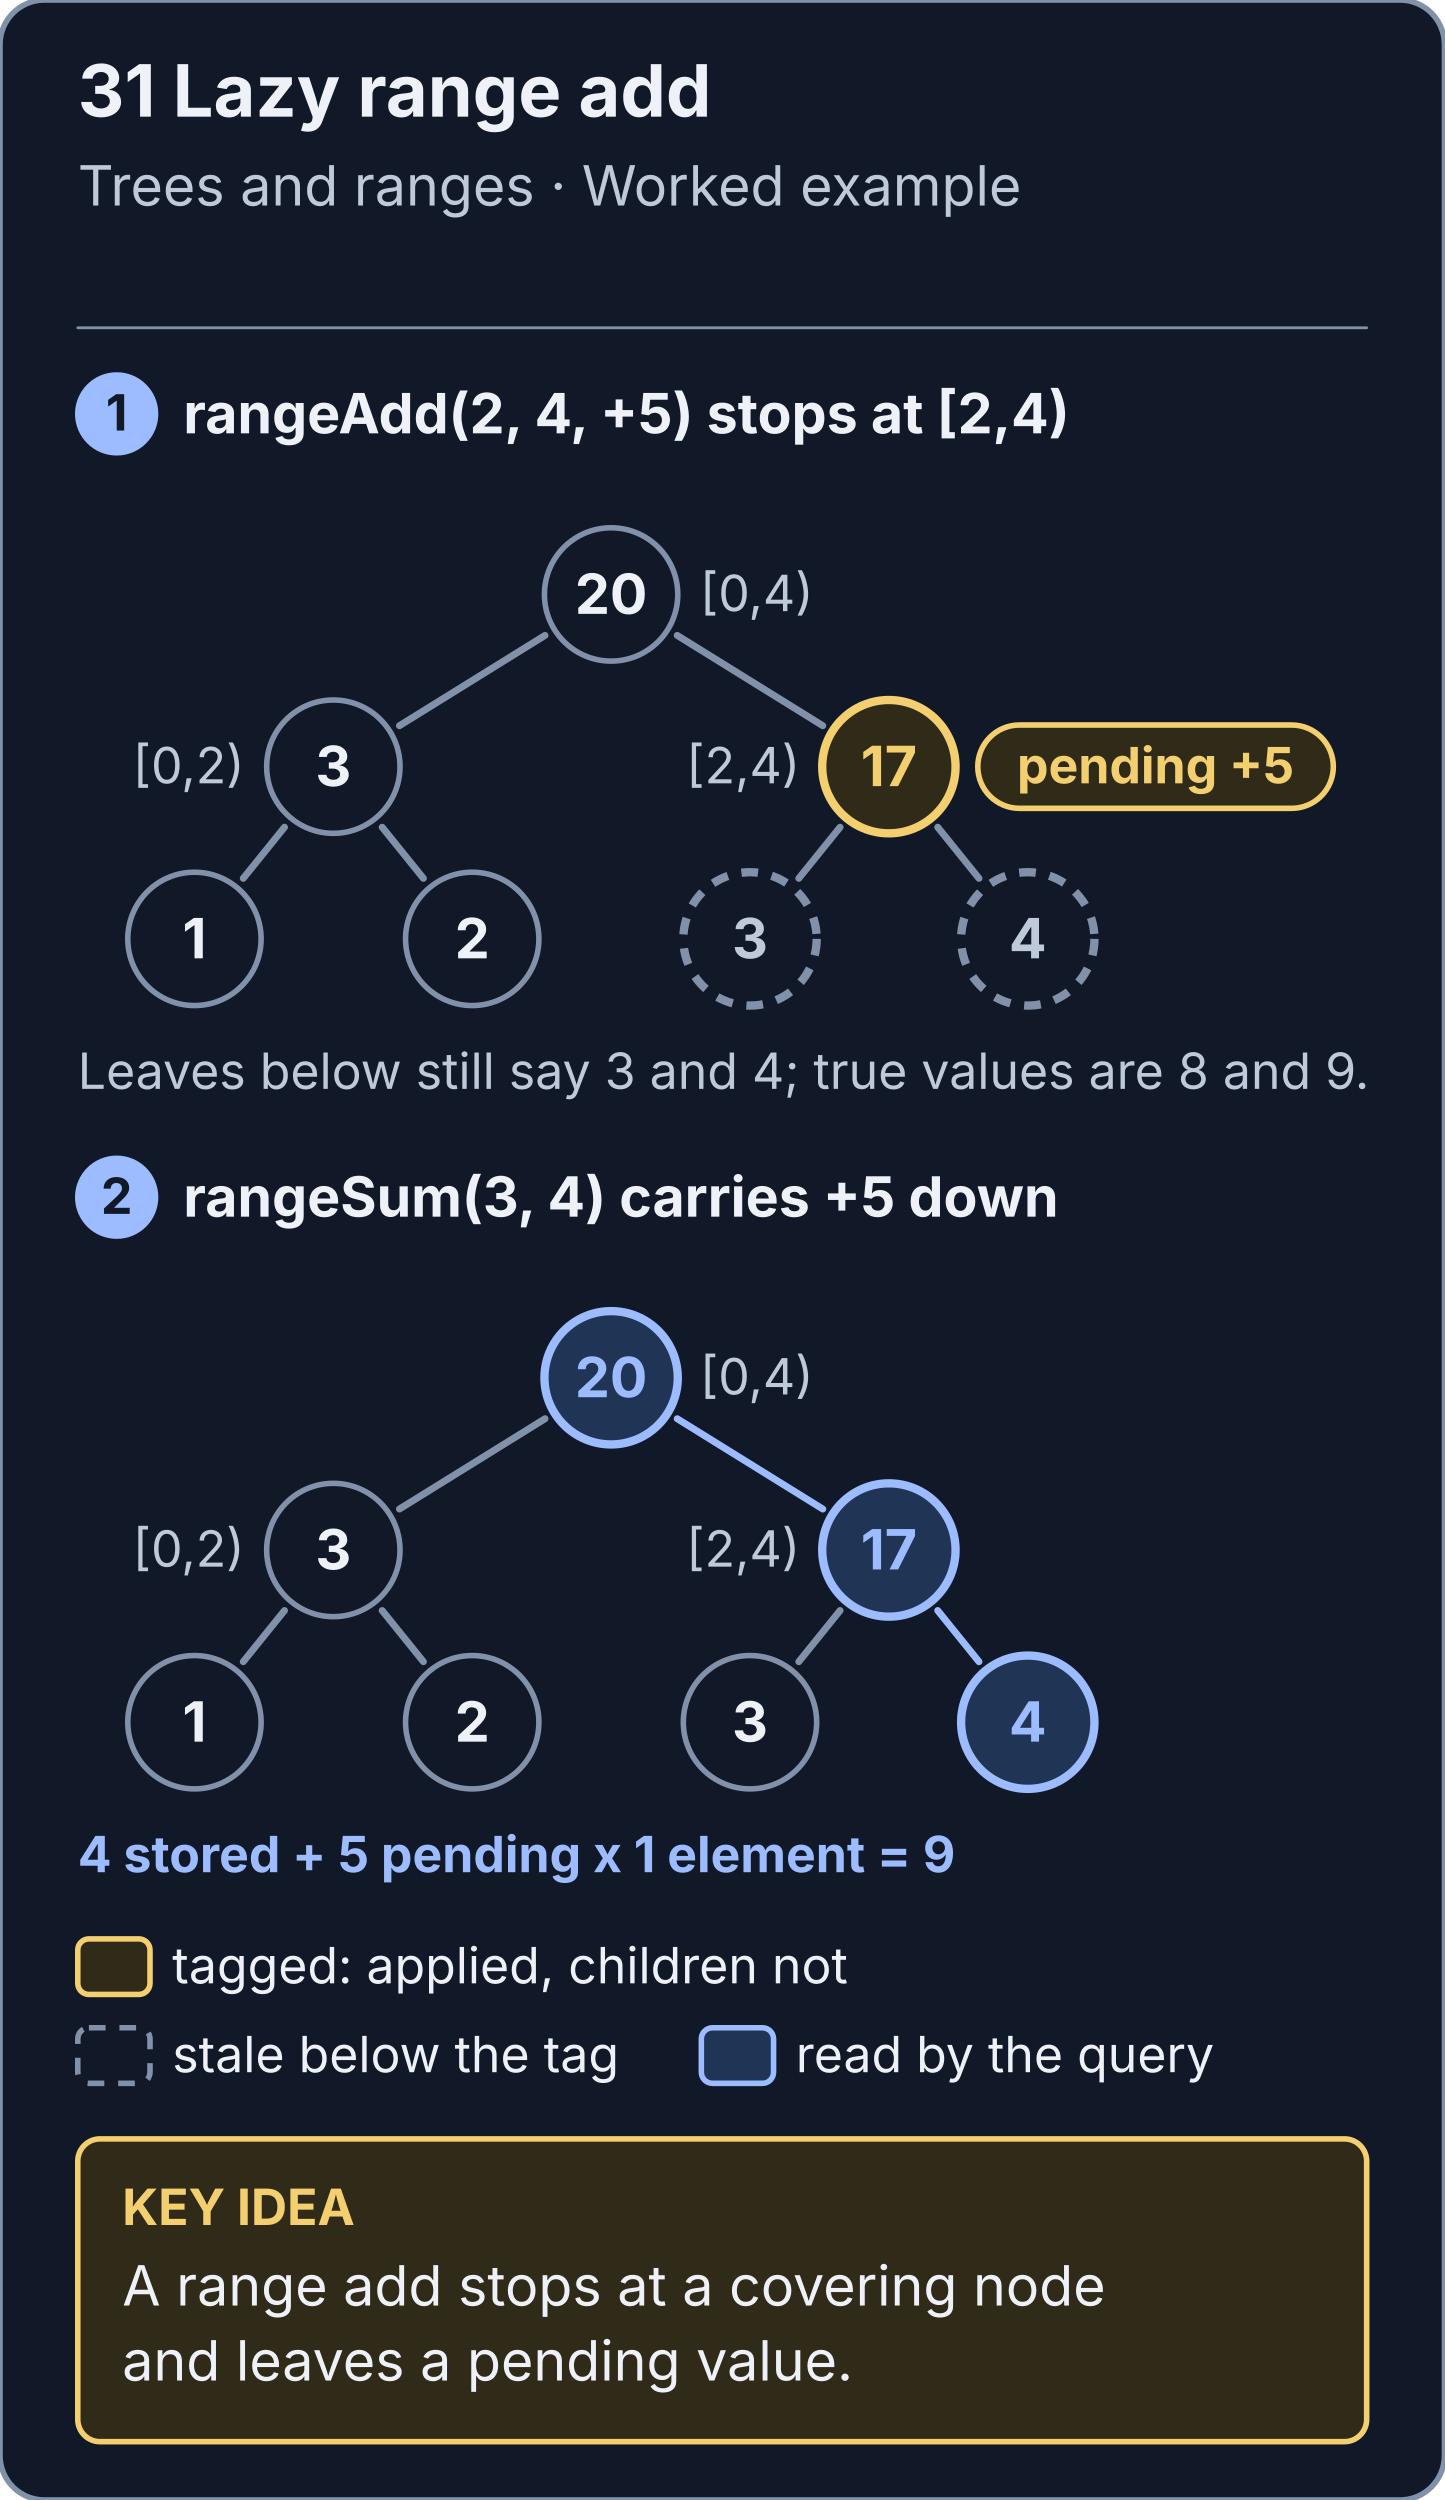
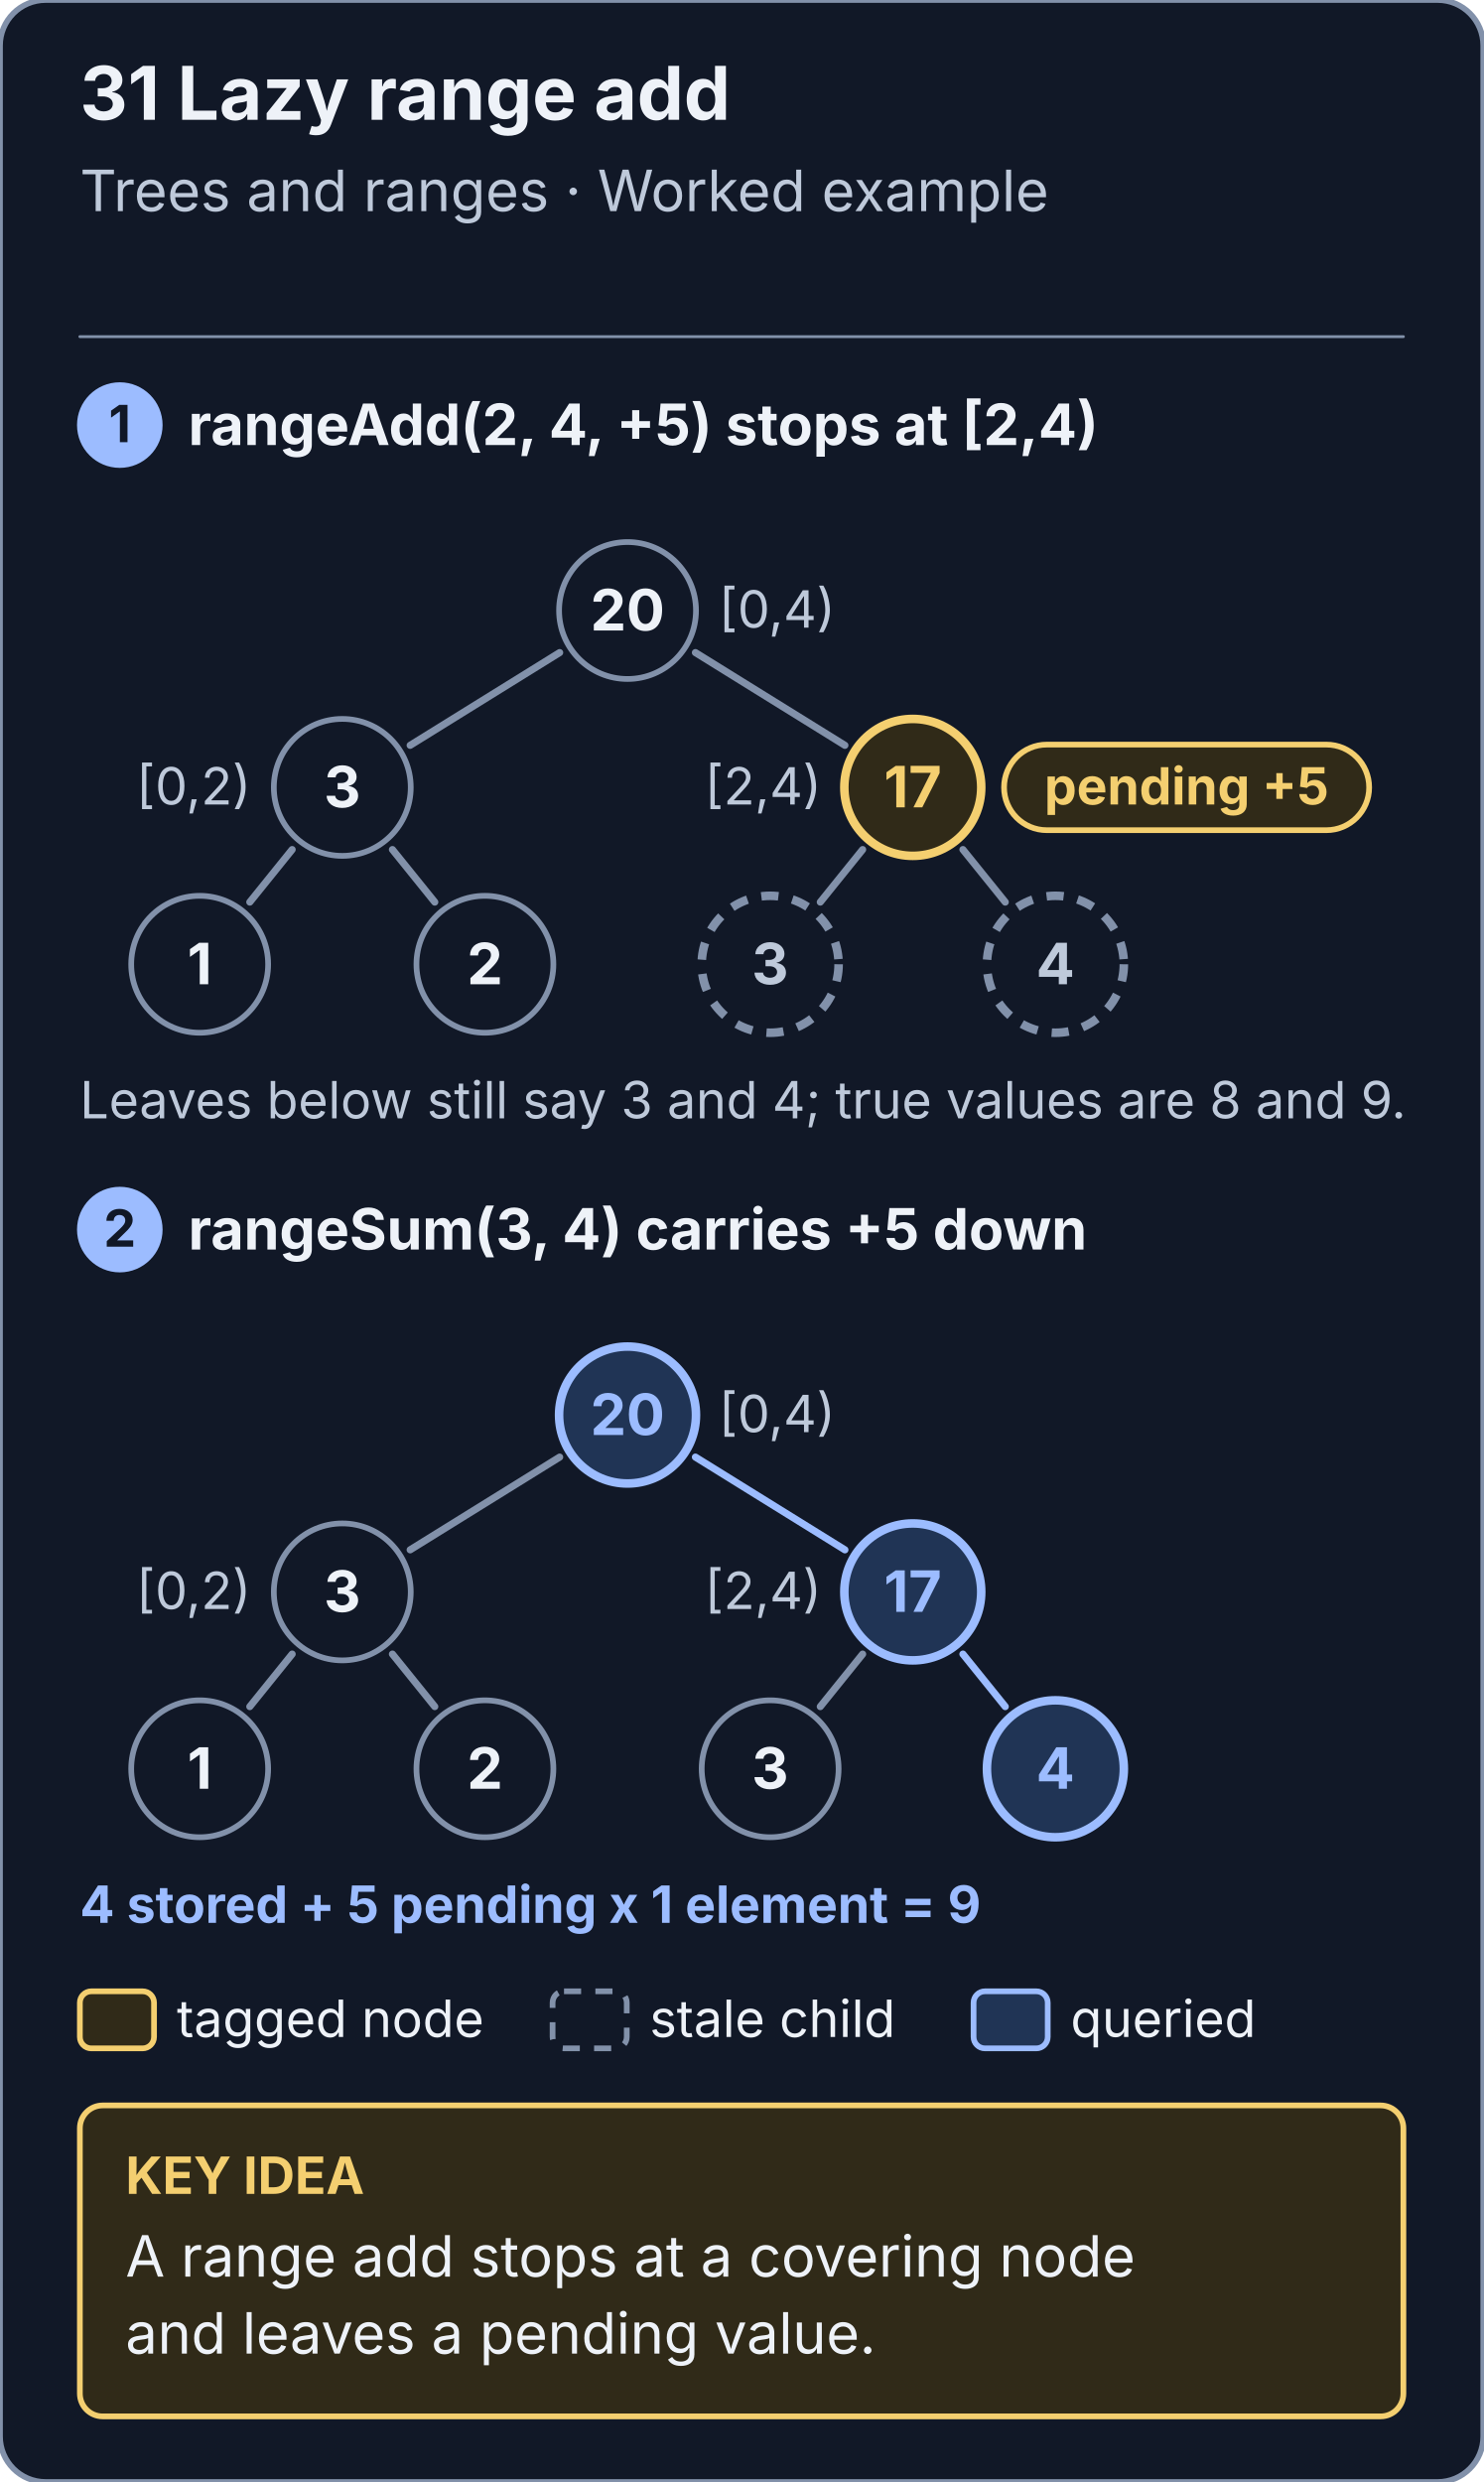
- <svg xmlns="http://www.w3.org/2000/svg" viewBox="0 0 520 900" width="520" height="900" role="img" aria-labelledby="title desc">
+ <svg xmlns="http://www.w3.org/2000/svg" viewBox="0 0 520 870" width="520" height="870" role="img" aria-labelledby="title desc">
  <style>text{font-family:system-ui,-apple-system,BlinkMacSystemFont,"Segoe UI",sans-serif} line,path{stroke-linecap:round;stroke-linejoin:round}</style>
  <defs>
    <marker id="lazy-propagation-paper-arrow" markerWidth="9" markerHeight="9" refX="8" refY="4" orient="auto" markerUnits="userSpaceOnUse">
      <path d="M 0 0 L 8 4 L 0 8 Z" fill="#111827" />
    </marker>
    <marker id="lazy-propagation-ink-arrow" markerWidth="9" markerHeight="9" refX="8" refY="4" orient="auto" markerUnits="userSpaceOnUse">
      <path d="M 0 0 L 8 4 L 0 8 Z" fill="#eef2f8" />
    </marker>
    <marker id="lazy-propagation-muted-arrow" markerWidth="9" markerHeight="9" refX="8" refY="4" orient="auto" markerUnits="userSpaceOnUse">
      <path d="M 0 0 L 8 4 L 0 8 Z" fill="#bec9da" />
    </marker>
    <marker id="lazy-propagation-line-arrow" markerWidth="9" markerHeight="9" refX="8" refY="4" orient="auto" markerUnits="userSpaceOnUse">
      <path d="M 0 0 L 8 4 L 0 8 Z" fill="#8291aa" />
    </marker>
    <marker id="lazy-propagation-blue-arrow" markerWidth="9" markerHeight="9" refX="8" refY="4" orient="auto" markerUnits="userSpaceOnUse">
      <path d="M 0 0 L 8 4 L 0 8 Z" fill="#9cbcff" />
    </marker>
    <marker id="lazy-propagation-soft-arrow" markerWidth="9" markerHeight="9" refX="8" refY="4" orient="auto" markerUnits="userSpaceOnUse">
      <path d="M 0 0 L 8 4 L 0 8 Z" fill="#203455" />
    </marker>
    <marker id="lazy-propagation-note-arrow" markerWidth="9" markerHeight="9" refX="8" refY="4" orient="auto" markerUnits="userSpaceOnUse">
      <path d="M 0 0 L 8 4 L 0 8 Z" fill="#302a18" />
    </marker>
    <marker id="lazy-propagation-gold-arrow" markerWidth="9" markerHeight="9" refX="8" refY="4" orient="auto" markerUnits="userSpaceOnUse">
      <path d="M 0 0 L 8 4 L 0 8 Z" fill="#f4cf70" />
    </marker>
    <marker id="lazy-propagation-red-arrow" markerWidth="9" markerHeight="9" refX="8" refY="4" orient="auto" markerUnits="userSpaceOnUse">
      <path d="M 0 0 L 8 4 L 0 8 Z" fill="#ffaaa1" />
    </marker>
    <marker id="lazy-propagation-panel-arrow" markerWidth="9" markerHeight="9" refX="8" refY="4" orient="auto" markerUnits="userSpaceOnUse">
      <path d="M 0 0 L 8 4 L 0 8 Z" fill="#192333" />
    </marker>
    <marker id="lazy-propagation-green-arrow" markerWidth="9" markerHeight="9" refX="8" refY="4" orient="auto" markerUnits="userSpaceOnUse">
      <path d="M 0 0 L 8 4 L 0 8 Z" fill="#86dca2" />
    </marker>
    <marker id="lazy-propagation-mint-arrow" markerWidth="9" markerHeight="9" refX="8" refY="4" orient="auto" markerUnits="userSpaceOnUse">
      <path d="M 0 0 L 8 4 L 0 8 Z" fill="#173527" />
    </marker>
    <marker id="lazy-propagation-violet-arrow" markerWidth="9" markerHeight="9" refX="8" refY="4" orient="auto" markerUnits="userSpaceOnUse">
      <path d="M 0 0 L 8 4 L 0 8 Z" fill="#cdb6ff" />
    </marker>
    <marker id="lazy-propagation-lilac-arrow" markerWidth="9" markerHeight="9" refX="8" refY="4" orient="auto" markerUnits="userSpaceOnUse">
      <path d="M 0 0 L 8 4 L 0 8 Z" fill="#2a2346" />
    </marker>
    <marker id="lazy-propagation-rose-arrow" markerWidth="9" markerHeight="9" refX="8" refY="4" orient="auto" markerUnits="userSpaceOnUse">
      <path d="M 0 0 L 8 4 L 0 8 Z" fill="#3d1f22" />
    </marker>
  </defs>
-   <rect x="0" y="0" width="520" height="900" rx="16" fill="#111827" stroke="#8291aa" stroke-width="2" />
+   <rect x="0" y="0" width="520" height="870" rx="16" fill="#111827" stroke="#8291aa" stroke-width="2" />
  <text x="28" y="42" font-size="26" fill="#eef2f8" text-anchor="start" font-weight="700">31  Lazy range add</text>
  <text x="28" y="74" font-size="20" fill="#bec9da" text-anchor="start" font-weight="400">Trees and ranges · Worked example</text>
  <line x1="28" y1="118" x2="492" y2="118" stroke="#8291aa" stroke-width="1" />
  <circle cx="42" cy="149" r="14" fill="#9cbcff" stroke="#9cbcff" stroke-width="2" />
  <text x="42" y="155" font-size="18" fill="#111827" text-anchor="middle" font-weight="700">1</text>
  <text x="66" y="156" font-size="20" fill="#eef2f8" text-anchor="start" font-weight="700">rangeAdd(2, 4, +5) stops at [2,4)</text>
  <line x1="196.2" y1="228.75" x2="143.8" y2="261.25" stroke="#8291aa" stroke-width="2.5" />
  <line x1="243.8" y1="228.75" x2="296.2" y2="261.25" stroke="#8291aa" stroke-width="2.5" />
  <line x1="102.42" y1="297.8" x2="87.58" y2="316.2" stroke="#8291aa" stroke-width="2.5" />
  <line x1="137.58" y1="297.8" x2="152.42" y2="316.2" stroke="#8291aa" stroke-width="2.5" />
  <line x1="302.42" y1="297.8" x2="287.58" y2="316.2" stroke="#8291aa" stroke-width="2.5" />
  <line x1="337.58" y1="297.8" x2="352.42" y2="316.2" stroke="#8291aa" stroke-width="2.5" />
  <circle cx="220" cy="214" r="24" fill="#111827" stroke="#8291aa" stroke-width="2" />
  <text x="220" y="221" font-size="20" fill="#eef2f8" text-anchor="middle" font-weight="700">20</text>
  <text x="252" y="220" font-size="18" fill="#bec9da" text-anchor="start" font-weight="400">[0,4)</text>
  <circle cx="120" cy="276" r="24" fill="#111827" stroke="#8291aa" stroke-width="2" />
  <text x="120" y="283" font-size="20" fill="#eef2f8" text-anchor="middle" font-weight="700">3</text>
  <text x="88" y="282" font-size="18" fill="#bec9da" text-anchor="end" font-weight="400">[0,2)</text>
  <circle cx="320" cy="276" r="24" fill="#302a18" stroke="#f4cf70" stroke-width="3" />
  <text x="320" y="283" font-size="20" fill="#f4cf70" text-anchor="middle" font-weight="700">17</text>
  <text x="288" y="282" font-size="18" fill="#bec9da" text-anchor="end" font-weight="400">[2,4)</text>
  <circle cx="70" cy="338" r="24" fill="#111827" stroke="#8291aa" stroke-width="2" />
  <text x="70" y="345" font-size="20" fill="#eef2f8" text-anchor="middle" font-weight="700">1</text>
  <circle cx="170" cy="338" r="24" fill="#111827" stroke="#8291aa" stroke-width="2" />
  <text x="170" y="345" font-size="20" fill="#eef2f8" text-anchor="middle" font-weight="700">2</text>
  <circle cx="270" cy="338" r="24" fill="#111827" stroke="#8291aa" stroke-width="3" stroke-dasharray="6 5" />
  <text x="270" y="345" font-size="20" fill="#bec9da" text-anchor="middle" font-weight="700">3</text>
  <circle cx="370" cy="338" r="24" fill="#111827" stroke="#8291aa" stroke-width="3" stroke-dasharray="6 5" />
  <text x="370" y="345" font-size="20" fill="#bec9da" text-anchor="middle" font-weight="700">4</text>
  <rect x="352" y="261" width="128" height="30" rx="15" fill="#302a18" stroke="#f4cf70" stroke-width="2" />
  <text x="416.0" y="282" font-size="18" fill="#f4cf70" text-anchor="middle" font-weight="700">pending +5</text>
  <text x="28" y="392" font-size="18" fill="#bec9da" text-anchor="start" font-weight="400">Leaves below still say 3 and 4; true values are 8 and 9.</text>
  <circle cx="42" cy="431" r="14" fill="#9cbcff" stroke="#9cbcff" stroke-width="2" />
  <text x="42" y="437" font-size="18" fill="#111827" text-anchor="middle" font-weight="700">2</text>
  <text x="66" y="438" font-size="20" fill="#eef2f8" text-anchor="start" font-weight="700">rangeSum(3, 4) carries +5 down</text>
  <line x1="196.2" y1="510.75" x2="143.8" y2="543.25" stroke="#8291aa" stroke-width="2.5" />
  <line x1="243.8" y1="510.75" x2="296.2" y2="543.25" stroke="#9cbcff" stroke-width="2.5" />
  <line x1="102.42" y1="579.8" x2="87.58" y2="598.2" stroke="#8291aa" stroke-width="2.5" />
  <line x1="137.58" y1="579.8" x2="152.42" y2="598.2" stroke="#8291aa" stroke-width="2.5" />
  <line x1="302.42" y1="579.8" x2="287.58" y2="598.2" stroke="#8291aa" stroke-width="2.5" />
  <line x1="337.58" y1="579.8" x2="352.42" y2="598.2" stroke="#9cbcff" stroke-width="2.5" />
  <circle cx="220" cy="496" r="24" fill="#203455" stroke="#9cbcff" stroke-width="3" />
  <text x="220" y="503" font-size="20" fill="#9cbcff" text-anchor="middle" font-weight="700">20</text>
  <text x="252" y="502" font-size="18" fill="#bec9da" text-anchor="start" font-weight="400">[0,4)</text>
  <circle cx="120" cy="558" r="24" fill="#111827" stroke="#8291aa" stroke-width="2" />
  <text x="120" y="565" font-size="20" fill="#eef2f8" text-anchor="middle" font-weight="700">3</text>
  <text x="88" y="564" font-size="18" fill="#bec9da" text-anchor="end" font-weight="400">[0,2)</text>
  <circle cx="320" cy="558" r="24" fill="#203455" stroke="#9cbcff" stroke-width="3" />
  <text x="320" y="565" font-size="20" fill="#9cbcff" text-anchor="middle" font-weight="700">17</text>
  <text x="288" y="564" font-size="18" fill="#bec9da" text-anchor="end" font-weight="400">[2,4)</text>
  <circle cx="70" cy="620" r="24" fill="#111827" stroke="#8291aa" stroke-width="2" />
  <text x="70" y="627" font-size="20" fill="#eef2f8" text-anchor="middle" font-weight="700">1</text>
  <circle cx="170" cy="620" r="24" fill="#111827" stroke="#8291aa" stroke-width="2" />
  <text x="170" y="627" font-size="20" fill="#eef2f8" text-anchor="middle" font-weight="700">2</text>
  <circle cx="270" cy="620" r="24" fill="#111827" stroke="#8291aa" stroke-width="2" />
  <text x="270" y="627" font-size="20" fill="#eef2f8" text-anchor="middle" font-weight="700">3</text>
  <circle cx="370" cy="620" r="24" fill="#203455" stroke="#9cbcff" stroke-width="3" />
  <text x="370" y="627" font-size="20" fill="#9cbcff" text-anchor="middle" font-weight="700">4</text>
  <text x="28" y="674" font-size="18" fill="#9cbcff" text-anchor="start" font-weight="700">4 stored + 5 pending x 1 element = 9</text>
  <rect x="28" y="698" width="26" height="20" rx="4" fill="#302a18" stroke="#f4cf70" stroke-width="2" />
-   <text x="62" y="714" font-size="18" fill="#eef2f8" text-anchor="start" font-weight="400">tagged: applied, children not</text>
-   <rect x="28" y="730" width="26" height="20" rx="4" fill="#111827" stroke="#8291aa" stroke-width="2" stroke-dasharray="6 5" />
-   <text x="62" y="746" font-size="18" fill="#eef2f8" text-anchor="start" font-weight="400">stale below the tag</text>
-   <rect x="252.48" y="730" width="26" height="20" rx="4" fill="#203455" stroke="#9cbcff" stroke-width="2" />
-   <text x="286.48" y="746" font-size="18" fill="#eef2f8" text-anchor="start" font-weight="400">read by the query</text>
-   <rect x="28" y="770" width="464" height="109" rx="8" fill="#302a18" stroke="#f4cf70" stroke-width="2" />
-   <text x="44" y="801" font-size="18" fill="#f4cf70" text-anchor="start" font-weight="700">KEY IDEA</text>
-   <text x="44" y="830" font-size="20" fill="#eef2f8" text-anchor="start" font-weight="400">A range add stops at a covering node</text>
-   <text x="44" y="857" font-size="20" fill="#eef2f8" text-anchor="start" font-weight="400">and leaves a pending value.</text>
+   <text x="62" y="714" font-size="18" fill="#eef2f8" text-anchor="start" font-weight="400">tagged node</text>
+   <rect x="193.728" y="698" width="26" height="20" rx="4" fill="#111827" stroke="#8291aa" stroke-width="2" stroke-dasharray="6 5" />
+   <text x="227.728" y="714" font-size="18" fill="#eef2f8" text-anchor="start" font-weight="400">stale child</text>
+   <rect x="341.312" y="698" width="26" height="20" rx="4" fill="#203455" stroke="#9cbcff" stroke-width="2" />
+   <text x="375.312" y="714" font-size="18" fill="#eef2f8" text-anchor="start" font-weight="400">queried</text>
+   <rect x="28" y="738" width="464" height="109" rx="8" fill="#302a18" stroke="#f4cf70" stroke-width="2" />
+   <text x="44" y="769" font-size="18" fill="#f4cf70" text-anchor="start" font-weight="700">KEY IDEA</text>
+   <text x="44" y="798" font-size="20" fill="#eef2f8" text-anchor="start" font-weight="400">A range add stops at a covering node</text>
+   <text x="44" y="825" font-size="20" fill="#eef2f8" text-anchor="start" font-weight="400">and leaves a pending value.</text>
</svg>
